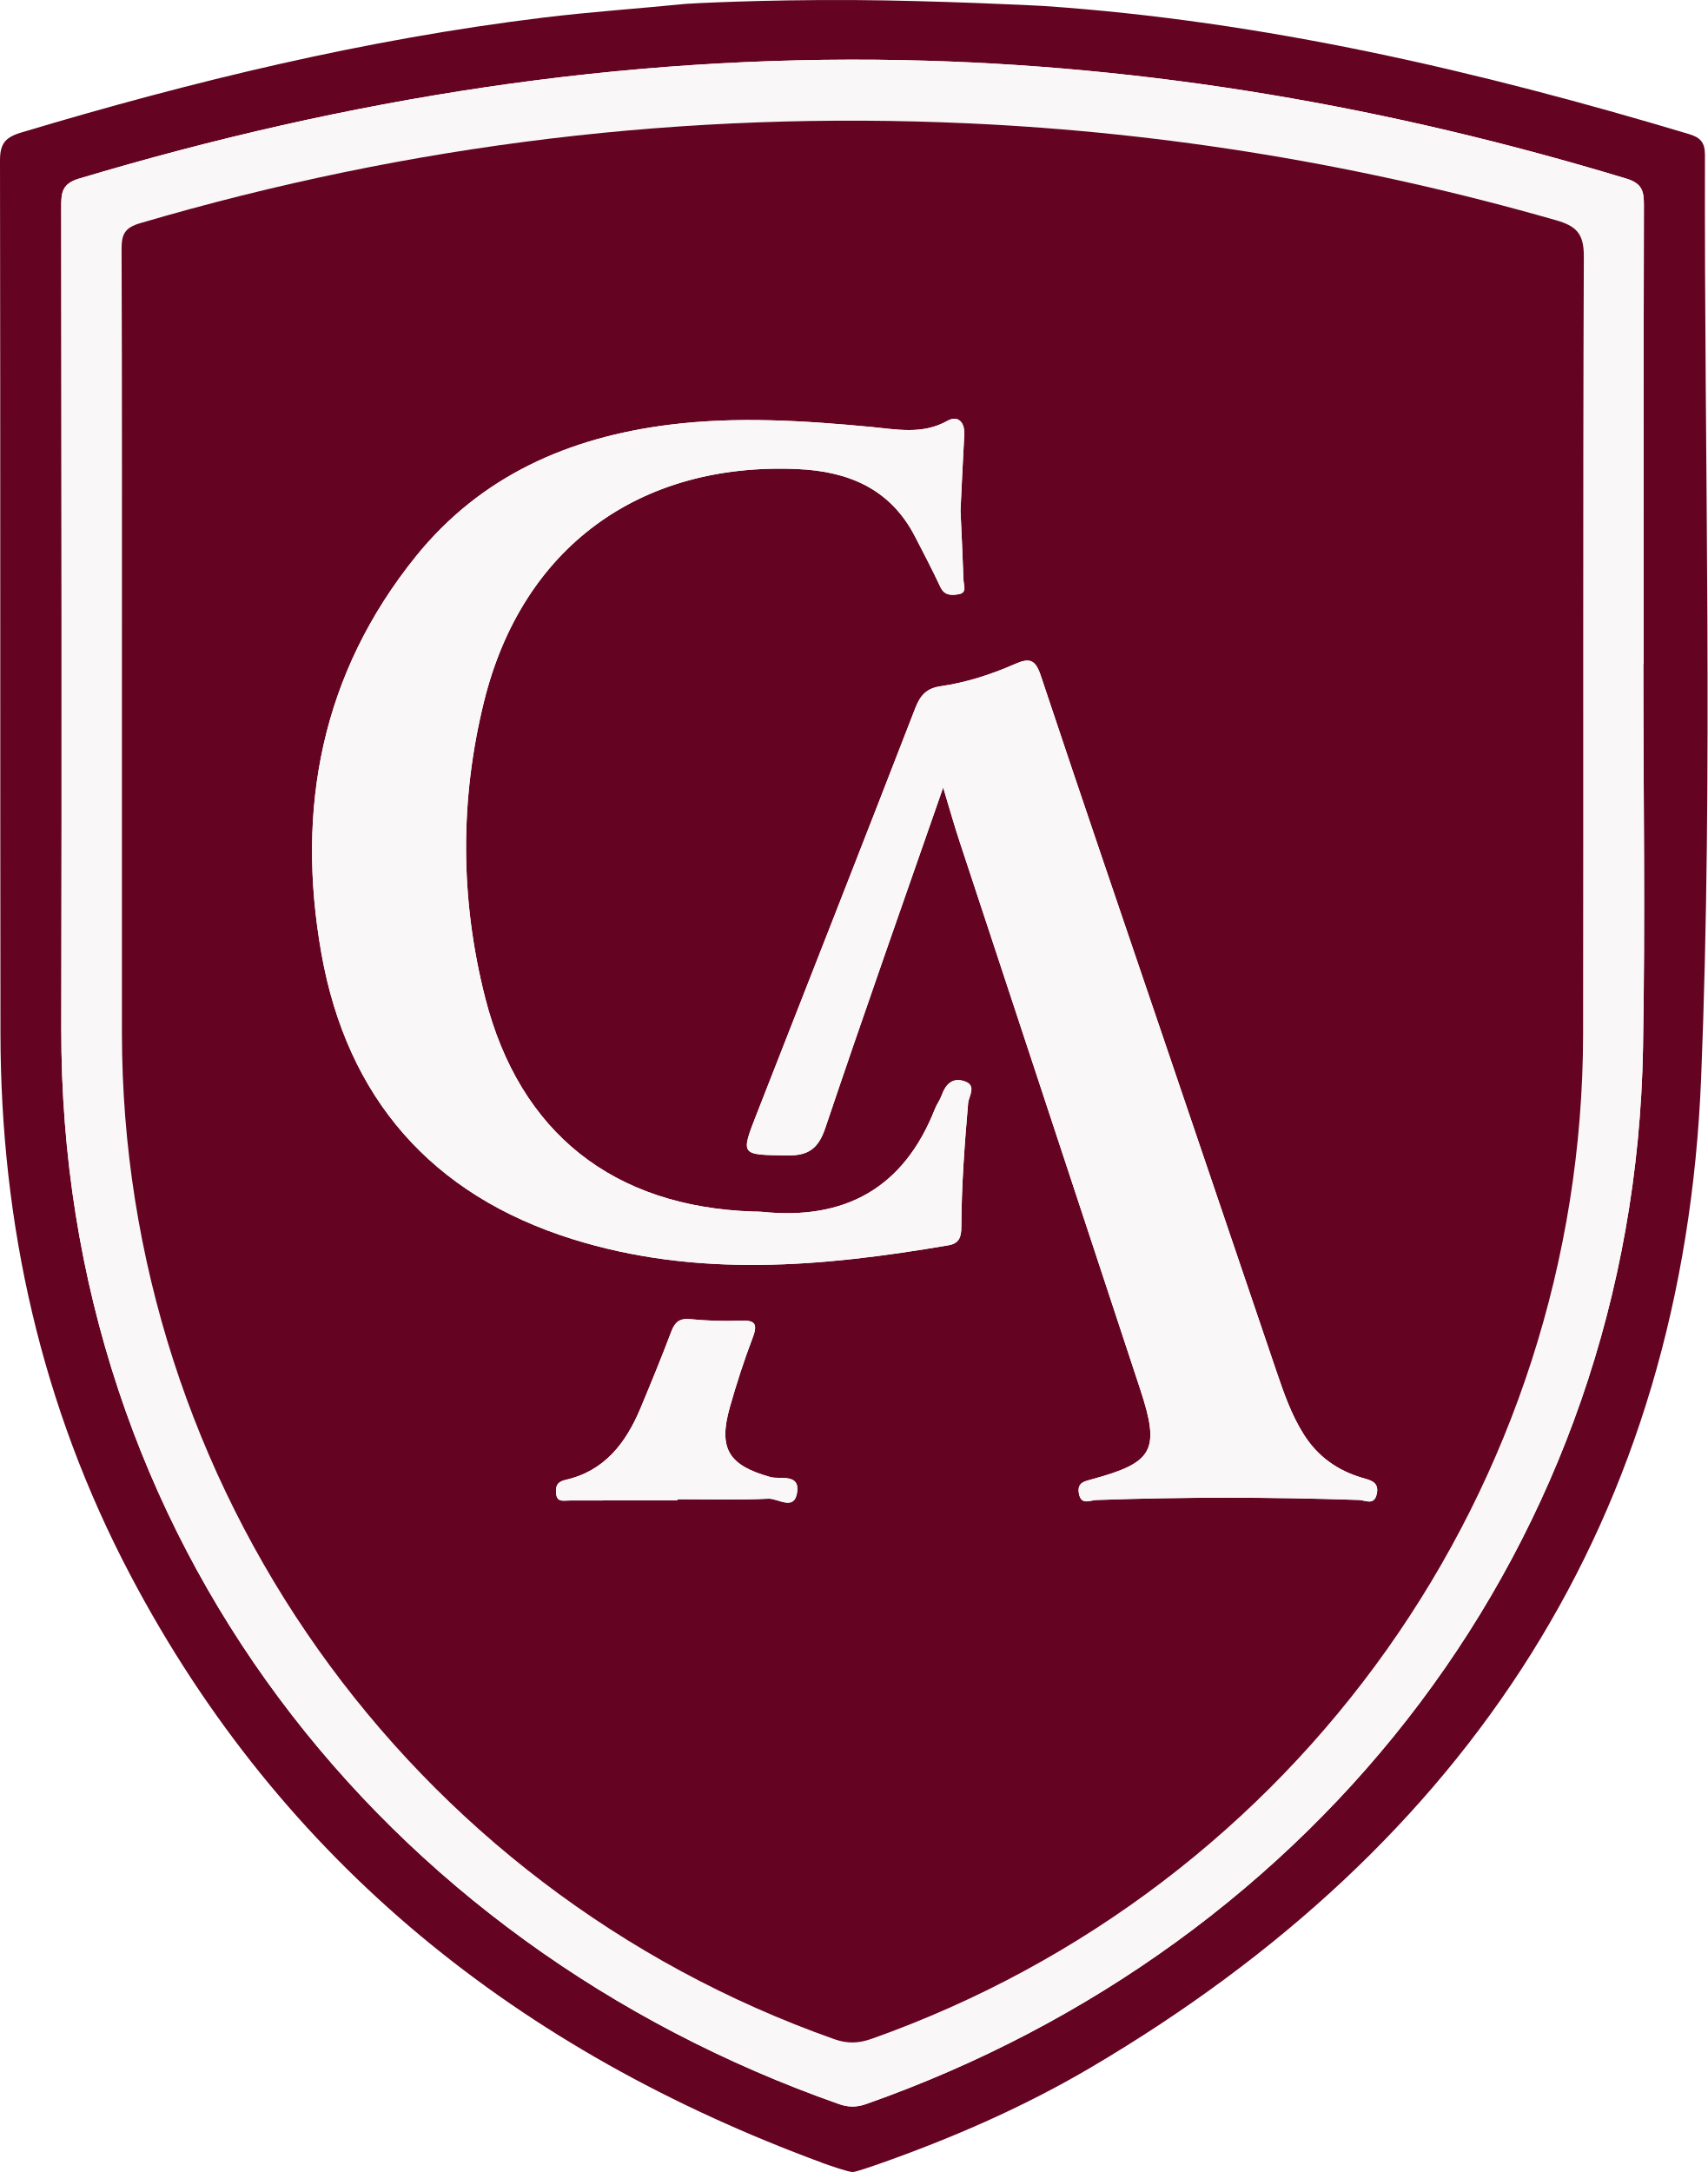
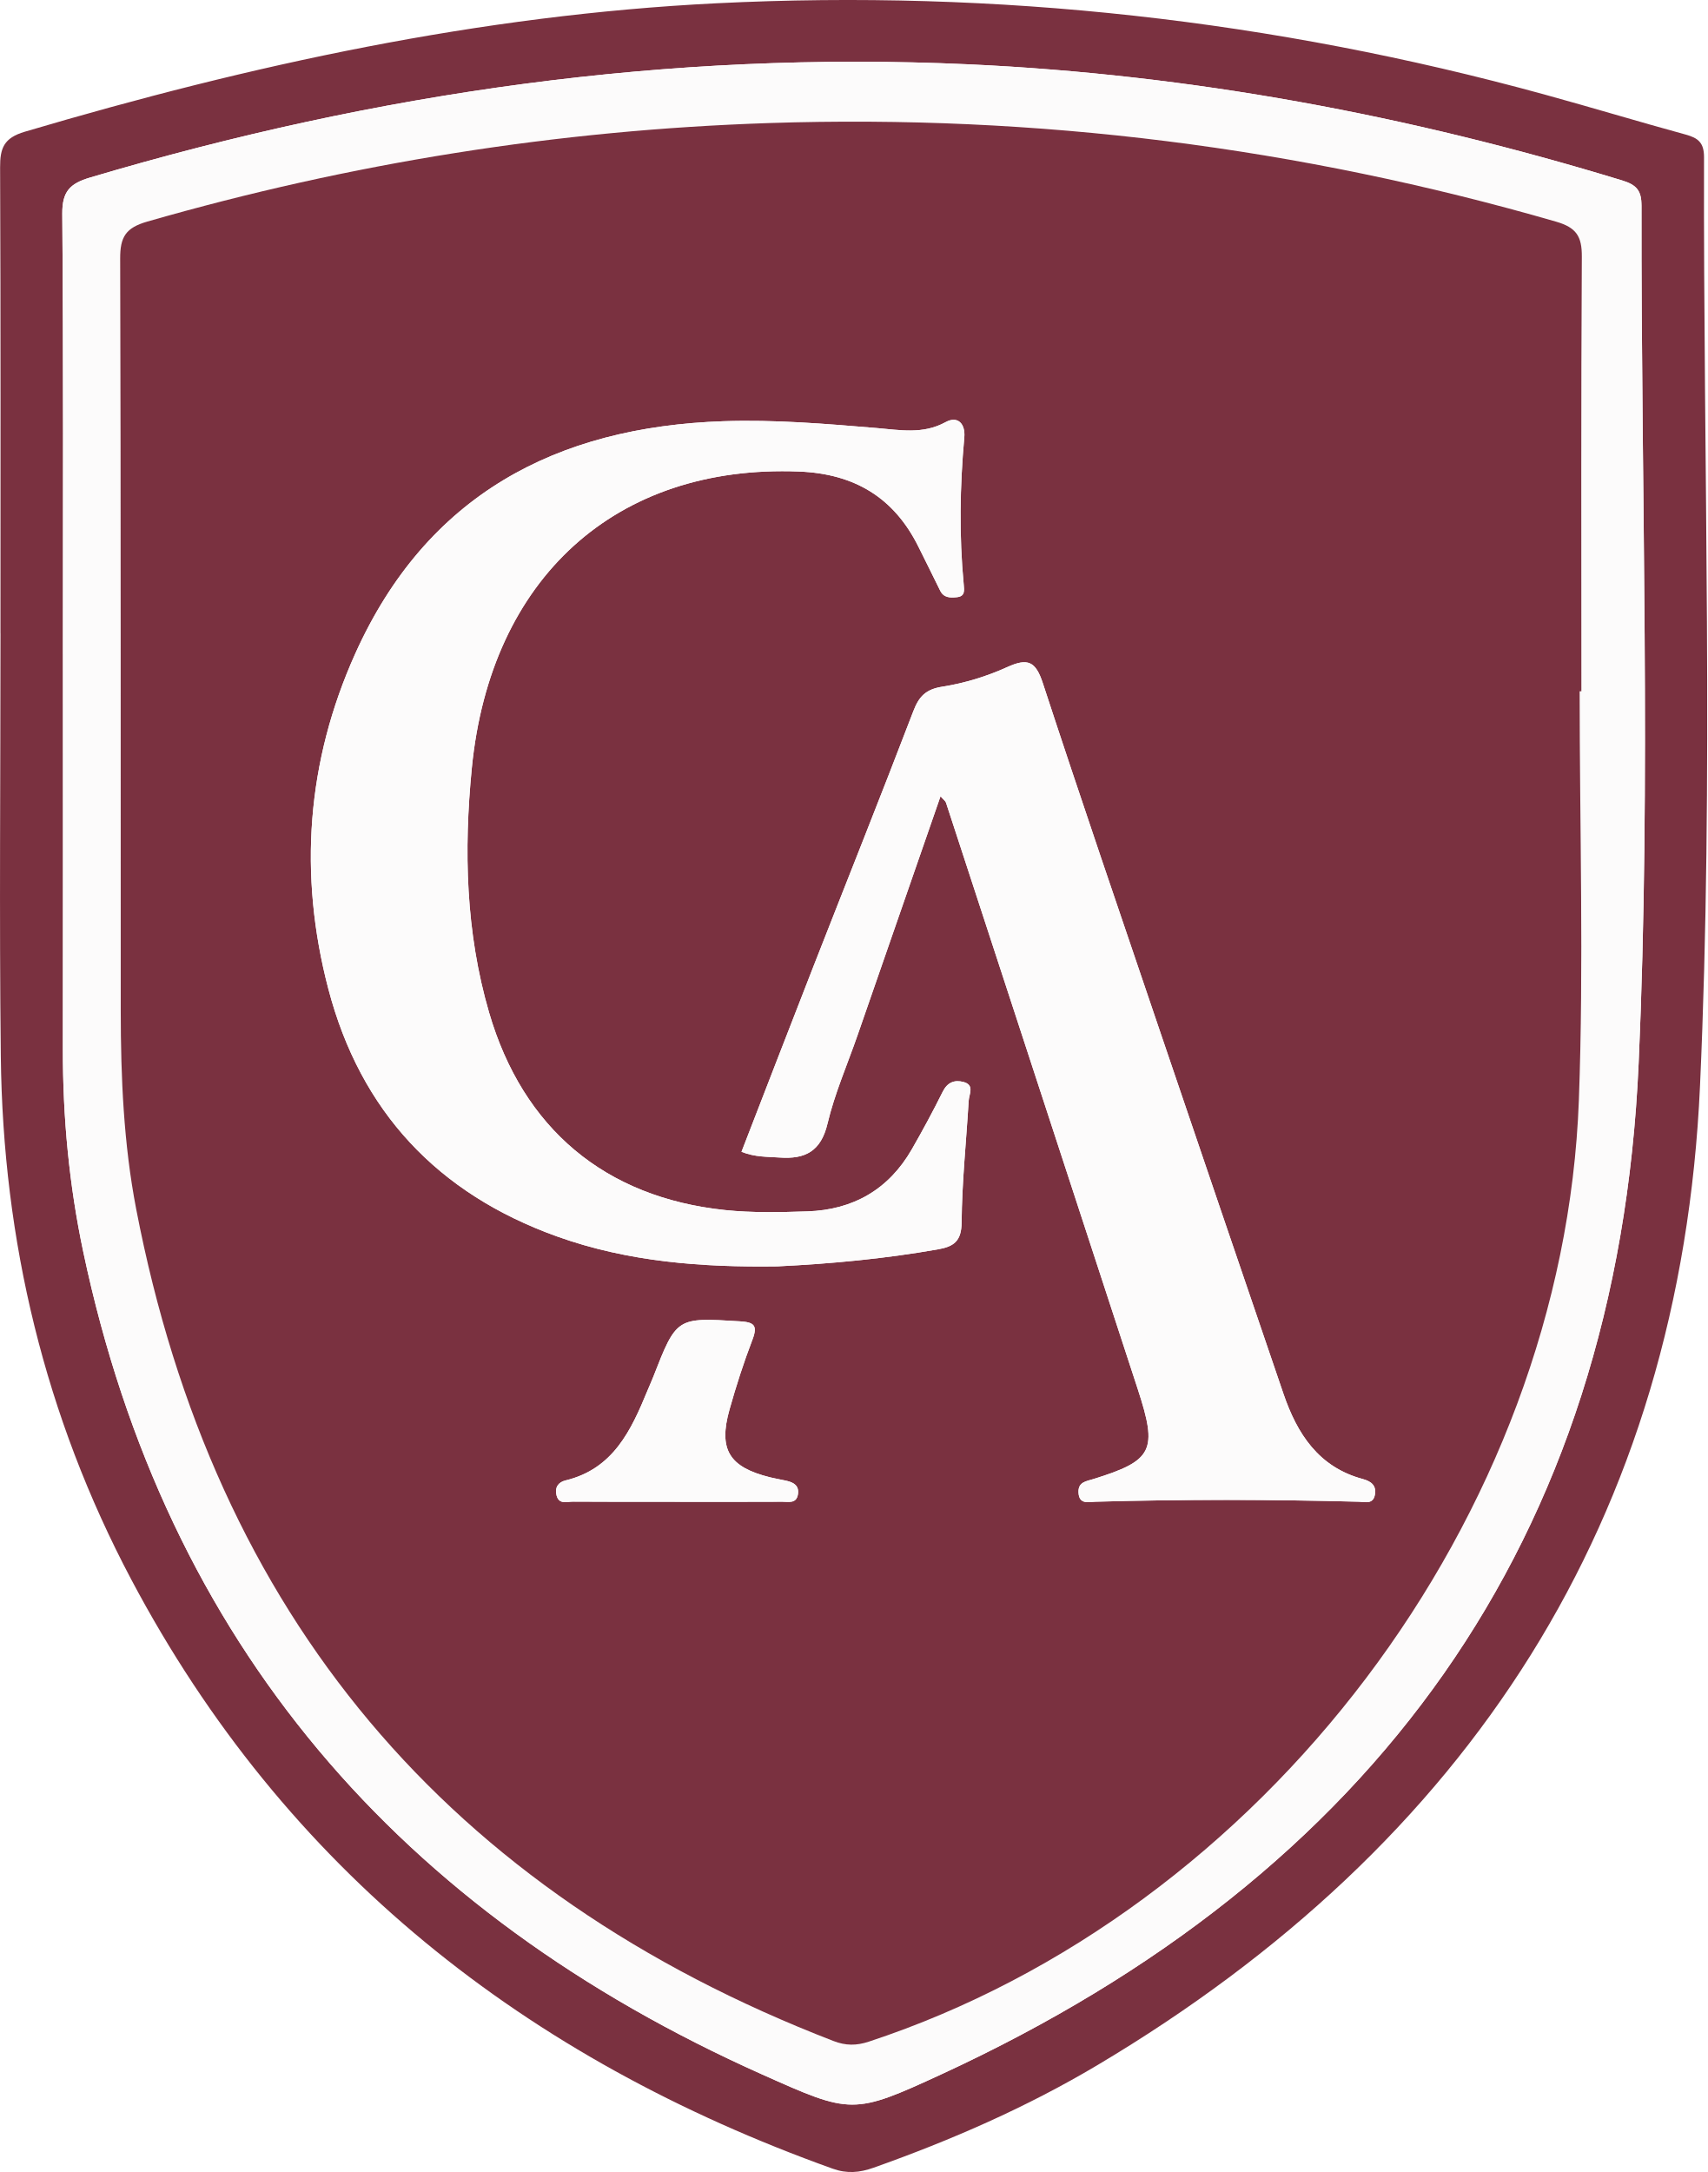
- <svg xmlns="http://www.w3.org/2000/svg" id="b" viewBox="0 0 700 890.35">
-   <g id="c">
-     <path d="M336.95,886.54c-123.85-45.68-221.23-122.71-283.44-240.74C16.94,576.44.3,501.96.19,423.76.03,304.46.2,185.15,0,65.85c-.01-6.8,1.98-9.5,8.65-11.51C78.85,33.28,149.89,16.1,222.74,7.21c19.42-2.37,38.97-3.69,58.45-5.63,1.12-.11,30.44-1.77,68.81-1.56,32.41.18,74.61,2.21,77.84,2.43,90.43,6.18,177.99,26.59,264.48,52.49,4.57,1.37,6.61,3.28,6.6,8.57-.33,126.12,3.5,252.41-1.56,378.33-7.25,180.27-95.36,314.33-249.95,405.52-27.61,16.29-56.96,29.07-87.22,39.73-2.4.85-9.45,3.28-10.65,3.28-1.77,0-10.05-2.87-12.6-3.81ZM673.67,272.03s.09,0,.13,0c0-62.66-.05-125.31.09-187.97.01-5.58-.64-8.86-7.13-10.82-96.76-29.33-195.43-46.58-296.68-48.59-115.25-2.29-227.53,15.59-337.7,48.58-7.06,2.11-7.29,5.89-7.28,11.6.1,112.25.26,224.49.03,336.74-.42,209.47,131.85,375.23,318.81,440.94,3.89,1.37,7.25,1.35,11.14-.02,184.54-64.99,314.81-229.52,318.45-432.78.94-52.54.14-105.12.14-157.67Z" fill="#640422" stroke-width="0" />
-     <path d="M673.67,272.03c0,52.56.8,105.13-.14,157.67-3.64,203.25-133.91,367.78-318.45,432.78-3.89,1.37-7.25,1.39-11.14.02C156.98,796.79,24.71,631.03,25.13,421.56c.23-112.25.07-224.49-.03-336.74,0-5.71.22-9.49,7.28-11.6C142.55,40.24,254.82,22.36,370.08,24.65c101.25,2.01,199.92,19.26,296.68,48.59,6.49,1.97,7.15,5.24,7.13,10.82-.14,62.66-.09,125.31-.09,187.97-.04,0-.09,0-.13,0ZM49.98,280.98c0,47.51-.02,95.02,0,142.53.09,185.57,117.04,350.6,292.06,412.39,5.38,1.9,9.95,1.73,15.28-.16,174.76-61.99,291.36-226.41,291.65-411.78.16-106.31-.13-212.61.3-318.92.04-9.42-3.21-12.42-11.54-14.81-78.76-22.54-158.96-35.95-240.83-39.68-115.46-5.25-228.57,8.32-339.45,40.93-6.11,1.8-7.63,4.4-7.61,10.43.23,59.68.14,119.37.14,179.06Z" fill="#faf7f8" stroke-width="0" />
-     <path d="M49.98,280.98c0-59.69.09-119.37-.14-179.06-.02-6.03,1.49-8.64,7.61-10.43,110.88-32.61,223.99-46.18,339.45-40.93,81.87,3.73,162.07,17.14,240.83,39.68,8.33,2.38,11.58,5.38,11.54,14.81-.43,106.3-.14,212.61-.3,318.92-.28,185.37-116.89,349.8-291.65,411.78-5.33,1.89-9.9,2.06-15.28.16-175.02-61.8-291.97-226.83-292.06-412.39-.02-47.51,0-95.02,0-142.53ZM393.74,209.33c.51-10.37.97-20.75,1.55-31.12.29-5.25-2.68-8.09-6.92-5.7-10.28,5.78-20.88,3.48-31.34,2.49-27.53-2.59-55.03-4.34-82.61-.89-41.3,5.17-77.35,21.03-103.91,53.93-38.66,47.9-49.3,103.32-38.76,162.77,10.51,59.26,45.12,99.01,102.87,117.11,51,15.99,102.63,11.38,154.19,2.55,4.49-.77,5.27-3.5,5.28-7.59.06-16.93,1.33-33.8,2.78-50.67.25-2.88,3.74-7.29-1.58-9.02-4.92-1.61-7.67,1.36-9.27,5.81-.7,1.94-2.01,3.65-2.76,5.58-12.75,32.39-36.81,45.72-70.92,42.17-1.18-.12-2.37-.07-3.56-.11-57.24-1.93-95.73-32.11-109.87-87.55-10.3-40.38-10.48-81.26-.44-121.71,15.6-62.84,63.53-97.88,128.3-95.11,20.99.9,38.18,8.03,48.32,27.65,3.54,6.85,7.14,13.69,10.39,20.68,1.69,3.63,4.61,3.47,7.48,2.99,3.62-.6,2.09-3.67,2.01-5.78-.32-9.49-.8-18.98-1.23-28.48ZM386.64,322.84c2.51,8.3,4.41,15.11,6.62,21.82,24.7,74.99,49.47,149.95,74.18,224.93,8.17,24.8,5.46,29.91-19.53,36.71-3.39.92-6.49,1.4-5.62,6,.91,4.84,4.53,2.67,7.1,2.58,35.91-1.27,71.81-1.23,107.71-.02,2.53.09,6.15,2.41,7.25-2.35,1.19-5.14-2.72-5.77-6.08-6.77-10.07-2.99-18.08-8.72-23.74-17.62-5.14-8.09-8.25-17.08-11.31-26.08-14.89-43.84-29.75-87.7-44.63-131.54-17.36-51.15-34.87-102.26-51.93-153.51-2.19-6.59-4.53-7.47-10.55-4.82-9.76,4.3-19.98,7.6-30.57,9.14-5.76.84-8.31,3.72-10.36,9.01-21.44,55.35-43.17,110.6-64.82,165.87-6.89,17.58-6.89,17.13,12.19,17.45,8.84.15,12.91-2.77,15.79-11.33,15.52-46.11,31.75-91.97,48.28-139.48ZM277.69,615.06c0-.16,0-.33,0-.49,12.44,0,24.9.38,37.31-.22,3.92-.19,10.5,5.12,11.73-2.38,1.35-8.19-6.96-5.4-10.88-6.49-17.08-4.75-21.5-11.52-16.69-28.55,2.73-9.68,5.85-19.29,9.43-28.7,2.25-5.93.54-7.1-5.18-6.87-6.79.28-13.65.06-20.42-.61-4.42-.43-6.33,1.19-7.81,5.1-3.98,10.53-8.25,20.95-12.59,31.33-5.96,14.25-14.69,25.82-30.76,29.45-3.54.8-4.16,2.69-3.85,5.66.37,3.6,2.92,2.81,5.29,2.8,14.8-.06,29.61-.03,44.41-.03Z" fill="#640422" stroke-width="0" />
-     <path d="M393.75,209.34c.42,9.5.9,18.98,1.22,28.47.07,2.11,1.61,5.18-2.01,5.78-2.86.48-5.79.64-7.48-2.99-3.26-6.99-6.85-13.83-10.39-20.68-10.14-19.62-27.33-26.75-48.32-27.65-64.77-2.77-112.7,32.27-128.3,95.11-10.04,40.45-9.86,81.34.44,121.71,14.15,55.44,52.64,85.62,109.87,87.55,1.19.04,2.38-.02,3.56.11,34.11,3.55,58.17-9.78,70.92-42.17.76-1.92,2.07-3.64,2.76-5.58,1.6-4.46,4.34-7.42,9.27-5.81,5.32,1.74,1.82,6.15,1.58,9.02-1.45,16.87-2.72,33.74-2.78,50.67-.01,4.09-.79,6.82-5.28,7.59-51.56,8.83-103.19,13.44-154.19-2.55-57.75-18.1-92.35-57.86-102.87-117.11-10.55-59.45.1-114.87,38.76-162.77,26.56-32.91,62.61-48.77,103.91-53.93,27.58-3.45,55.08-1.7,82.61.89,10.46.98,21.06,3.29,31.34-2.49,4.24-2.39,7.21.46,6.92,5.7-.58,10.37-1.04,20.75-1.54,31.13Z" fill="#faf7f8" stroke-width="0" />
-     <path d="M386.64,322.84c-16.53,47.51-32.76,93.38-48.28,139.48-2.88,8.55-6.95,11.48-15.79,11.33-19.08-.32-19.08.13-12.19-17.45,21.66-55.27,43.38-110.51,64.82-165.87,2.05-5.29,4.6-8.17,10.36-9.01,10.59-1.54,20.81-4.84,30.57-9.14,6.02-2.65,8.35-1.77,10.55,4.82,17.06,51.25,34.57,102.36,51.93,153.51,14.88,43.85,29.73,87.7,44.63,131.54,3.06,9,6.17,17.98,11.31,26.08,5.66,8.9,13.68,14.63,23.74,17.62,3.36,1,7.27,1.63,6.08,6.77-1.1,4.76-4.72,2.43-7.25,2.35-35.91-1.21-71.81-1.25-107.71.02-2.57.09-6.19,2.26-7.1-2.58-.87-4.61,2.23-5.08,5.62-6,24.99-6.8,27.7-11.91,19.53-36.71-24.71-74.98-49.48-149.95-74.18-224.93-2.21-6.71-4.11-13.52-6.62-21.82Z" fill="#faf7f8" stroke-width="0" />
-     <path d="M277.69,615.06c-14.8,0-29.61-.03-44.41.03-2.37.01-4.92.8-5.29-2.8-.31-2.97.31-4.86,3.85-5.66,16.07-3.63,24.8-15.2,30.76-29.45,4.34-10.38,8.61-20.81,12.59-31.33,1.48-3.92,3.39-5.54,7.81-5.1,6.76.66,13.62.88,20.42.61,5.71-.23,7.43.94,5.18,6.87-3.58,9.4-6.69,19.01-9.43,28.7-4.81,17.04-.38,23.81,16.69,28.55,3.92,1.09,12.24-1.7,10.88,6.49-1.24,7.5-7.82,2.19-11.73,2.38-12.41.6-24.87.22-37.31.22,0,.16,0,.33,0,.49Z" fill="#faf7f8" stroke-width="0" />
+ <svg xmlns="http://www.w3.org/2000/svg" id="Layer_2" data-name="Layer 2" viewBox="0 0 506.04 643.79">
+   <defs>
+     <style>
+       .cls-1 {
+         fill: #7a3140;
+       }
+ 
+       .cls-2 {
+         fill: #fcfbfb;
+       }
+     </style>
+   </defs>
+   <g id="Layer_1-2" data-name="Layer 1">
+     <g>
+       <path class="cls-1" d="M.14,187.71c0-46.02,.09-92.04-.11-138.06-.03-5.75,1.1-8.76,7.3-10.6C74.37,19.2,142.29,4.46,212.37,.97c83.22-4.14,164.96,4.96,245.28,27,14.03,3.85,27.95,8.07,41.98,11.91,3.69,1.01,5.48,2.37,5.47,6.72-.24,91.76,2.94,183.66-1.19,275.24-5.79,128.44-68.51,224.76-178.68,290.31-20.98,12.48-43.28,22.21-66.29,30.37-4.19,1.49-7.91,1.8-12.14,.28-90.82-32.55-162.2-88.4-207.88-174.61C13.29,419.8,.86,367.81,.24,313.14c-.47-41.81-.09-83.62-.09-125.43Zm18.51,6.19c0,39.01,.04,78.02-.02,117.03-.03,20.26,1.87,40.37,6.05,60.14,24.62,116.33,93.98,195.87,201.27,243.82,26.38,11.79,26.89,12.03,53.23-.13,127.81-59.02,200.24-157.83,206.53-299.56,3.75-84.59,.7-169.48,.85-254.23,0-4.44-1.42-6.17-5.7-7.48-63.22-19.31-127.71-31.39-193.78-34.43C198.34,14.98,111.69,27.35,26.68,52.63c-5.96,1.77-8.27,4.12-8.22,10.77,.36,43.5,.19,87,.19,130.5Z" />
+       <path class="cls-2" d="M18.65,193.9c0-43.5,.17-87-.19-130.5-.05-6.65,2.26-9,8.22-10.77C111.69,27.35,198.34,14.98,287.09,19.07c66.07,3.04,130.57,15.12,193.78,34.43,4.28,1.31,5.71,3.04,5.7,7.48-.15,84.75,2.91,169.64-.85,254.23-6.29,141.73-78.72,240.54-206.53,299.56-26.34,12.16-26.85,11.92-53.23,.13-107.29-47.95-176.65-127.49-201.27-243.82-4.19-19.78-6.09-39.88-6.05-60.14,.06-39.01,.02-78.02,.02-117.03Zm449.58,10.99c.17,0,.34,0,.51,0,0-42.93-.12-85.87,.14-128.8,.04-6.04-1.62-8.65-7.64-10.39-76.21-22.03-153.87-31.84-233.17-29.23-62.73,2.06-124.15,11.87-184.45,29.22-6.39,1.84-8.02,4.58-8,10.96,.24,74.36,.12,148.73,.17,223.09,.01,19.64,.85,39.27,4.57,58.59,23.21,120.53,92.43,202.5,206.71,246.64,3.61,1.39,6.74,1.41,10.47,.18,116.95-38.53,205.94-155.76,210.46-279.07,1.48-40.34,.23-80.79,.23-121.19Z" />
+       <path class="cls-1" d="M468.23,204.89c0,40.4,1.25,80.84-.23,121.19-4.52,123.31-93.51,240.54-210.46,279.07-3.73,1.23-6.86,1.21-10.47-.18-114.28-44.14-183.5-126.12-206.71-246.64-3.72-19.32-4.56-38.95-4.57-58.59-.05-74.36,.06-148.73-.17-223.09-.02-6.38,1.61-9.12,8-10.96,60.3-17.35,121.73-27.16,184.45-29.22,79.3-2.61,156.96,7.2,233.17,29.23,6.02,1.74,7.68,4.35,7.64,10.39-.26,42.93-.14,85.87-.14,128.8-.17,0-.34,0-.51,0Zm-237.85,170.47c15.98-.78,31.86-2.27,47.61-5.04,4.65-.82,6.99-2.35,7.04-7.96,.1-12.02,1.38-24.04,2.09-36.06,.12-1.98,1.83-4.72-1.54-5.6-2.66-.7-4.76,.1-6.16,2.91-2.86,5.76-5.93,11.44-9.13,17.02-6.85,11.94-17.4,17.99-31,18.43-8.11,.27-16.31,.45-24.36-.39-35.58-3.72-59.93-24.15-69.97-58.57-6.93-23.75-7.53-48-5.11-72.48,5.55-56.35,42.76-89.98,96.94-87.86,16.47,.65,28.26,7.71,35.52,22.45,2.1,4.27,4.26,8.51,6.33,12.79,1.09,2.25,3.02,2.21,5,2.01,2.42-.25,2.18-1.96,2.02-3.71-1.39-14.56-1.15-29.11,.17-43.66,.36-3.97-1.9-6.51-5.54-4.52-6.76,3.71-13.54,2.33-20.49,1.75-15.08-1.26-30.15-2.53-45.32-2.02-49.82,1.68-88.1,22.06-109.18,68.88-14.4,31.99-16.89,65.45-7.97,99.43,9.54,36.32,32.45,60.63,67.7,73.3,21.15,7.6,43.13,9.21,65.35,8.9Zm-10.6-33.97c4.08,1.63,7.71,1.44,11.32,1.7,7.56,.54,12.24-1.81,14.19-10.05,2.13-8.94,5.88-17.49,8.91-26.21,8.15-23.47,16.3-46.95,24.59-70.82,.92,1.06,1.46,1.41,1.62,1.89,18.96,57.95,37.88,115.91,56.85,173.86,5.95,18.19,4.55,21.14-13.18,26.64-2.13,.66-4.57,.85-4.39,4.02,.2,3.61,2.97,2.74,4.98,2.69,26.05-.73,52.11-.68,78.16,0,1.76,.05,4.17,.85,4.71-2.04,.53-2.84-1.2-4.04-3.61-4.69-13.09-3.53-19.43-13.39-23.5-25.29-12.3-36-24.58-72.01-36.8-108.04-11.6-34.17-23.29-68.31-34.53-102.61-2.13-6.49-4.5-7.46-10.55-4.71-6.06,2.75-12.65,4.77-19.21,5.8-4.97,.78-6.95,2.91-8.64,7.34-9.7,25.34-19.78,50.53-29.67,75.8-7.11,18.18-14.13,36.4-21.23,54.71Zm-19.75,103.75c10.63,0,21.27,.03,31.9-.03,1.82,0,4.16,.65,4.6-2.25,.38-2.53-1.28-3.46-3.36-3.95-1.63-.38-3.29-.63-4.92-1.04-12.13-3.01-15.36-8.21-12.01-20.1,1.97-6.99,4.2-13.94,6.8-20.71,1.68-4.38,.32-5.17-3.84-5.43-18.66-1.14-18.65-1.25-25.62,16.61-.51,1.3-1.1,2.57-1.63,3.86-4.87,11.85-10.16,23.28-24.31,26.69-2.2,.53-3.26,2.13-2.67,4.44,.72,2.8,3.1,1.83,4.85,1.85,10.07,.08,20.15,.04,30.22,.05Z" />
+       <path class="cls-2" d="M230.39,375.36c-22.22,.31-44.2-1.29-65.35-8.9-35.25-12.67-58.16-36.97-67.7-73.3-8.92-33.98-6.43-67.44,7.97-99.43,21.08-46.82,59.36-67.2,109.18-68.88,15.16-.51,30.24,.76,45.32,2.02,6.95,.58,13.73,1.95,20.49-1.75,3.64-1.99,5.9,.55,5.54,4.52-1.32,14.55-1.56,29.1-.17,43.66,.17,1.75,.4,3.47-2.02,3.71-1.99,.2-3.92,.24-5-2.01-2.07-4.28-4.23-8.52-6.33-12.79-7.26-14.75-19.05-21.81-35.52-22.45-54.18-2.13-91.38,31.5-96.94,87.86-2.41,24.48-1.81,48.73,5.11,72.48,10.04,34.42,34.38,54.85,69.97,58.57,8.05,.84,16.25,.66,24.36,.39,13.6-.45,24.15-6.5,31-18.43,3.2-5.58,6.27-11.26,9.13-17.02,1.4-2.82,3.5-3.61,6.16-2.91,3.37,.89,1.65,3.62,1.54,5.6-.71,12.02-1.99,24.04-2.09,36.06-.05,5.61-2.39,7.14-7.04,7.96-15.75,2.78-31.62,4.27-47.61,5.04Z" />
+       <path class="cls-2" d="M219.79,341.39c7.1-18.31,14.11-36.53,21.23-54.71,9.89-25.27,19.97-50.46,29.67-75.8,1.69-4.43,3.68-6.56,8.64-7.34,6.56-1.03,13.16-3.05,19.21-5.8,6.06-2.75,8.42-1.78,10.55,4.71,11.24,34.29,22.93,68.43,34.53,102.61,12.23,36.03,24.51,72.04,36.8,108.04,4.06,11.9,10.41,21.75,23.5,25.29,2.41,.65,4.14,1.85,3.61,4.69-.54,2.89-2.95,2.09-4.71,2.04-26.05-.69-52.1-.73-78.16,0-2,.06-4.78,.92-4.98-2.69-.17-3.16,2.26-3.35,4.39-4.02,17.73-5.5,19.13-8.45,13.18-26.64-18.96-57.95-37.88-115.91-56.85-173.86-.16-.48-.7-.83-1.62-1.89-8.29,23.88-16.44,47.35-24.59,70.82-3.03,8.72-6.78,17.27-8.91,26.21-1.96,8.24-6.64,10.59-14.19,10.05-3.6-.26-7.24-.07-11.32-1.7Z" />
+       <path class="cls-2" d="M200.04,445.14c-10.07,0-20.15,.04-30.22-.04-1.75-.01-4.13,.95-4.85-1.85-.59-2.31,.48-3.91,2.67-4.44,14.15-3.41,19.44-14.84,24.31-26.69,.53-1.29,1.12-2.56,1.63-3.86,6.97-17.86,6.96-17.75,25.62-16.61,4.16,.25,5.52,1.04,3.84,5.43-2.6,6.78-4.83,13.72-6.8,20.71-3.35,11.89-.12,17.09,12.01,20.1,1.63,.4,3.29,.66,4.92,1.04,2.07,.48,3.73,1.41,3.36,3.95-.43,2.9-2.78,2.24-4.6,2.25-10.63,.05-21.27,.03-31.9,.02Z" />
+     </g>
  </g>
</svg>
